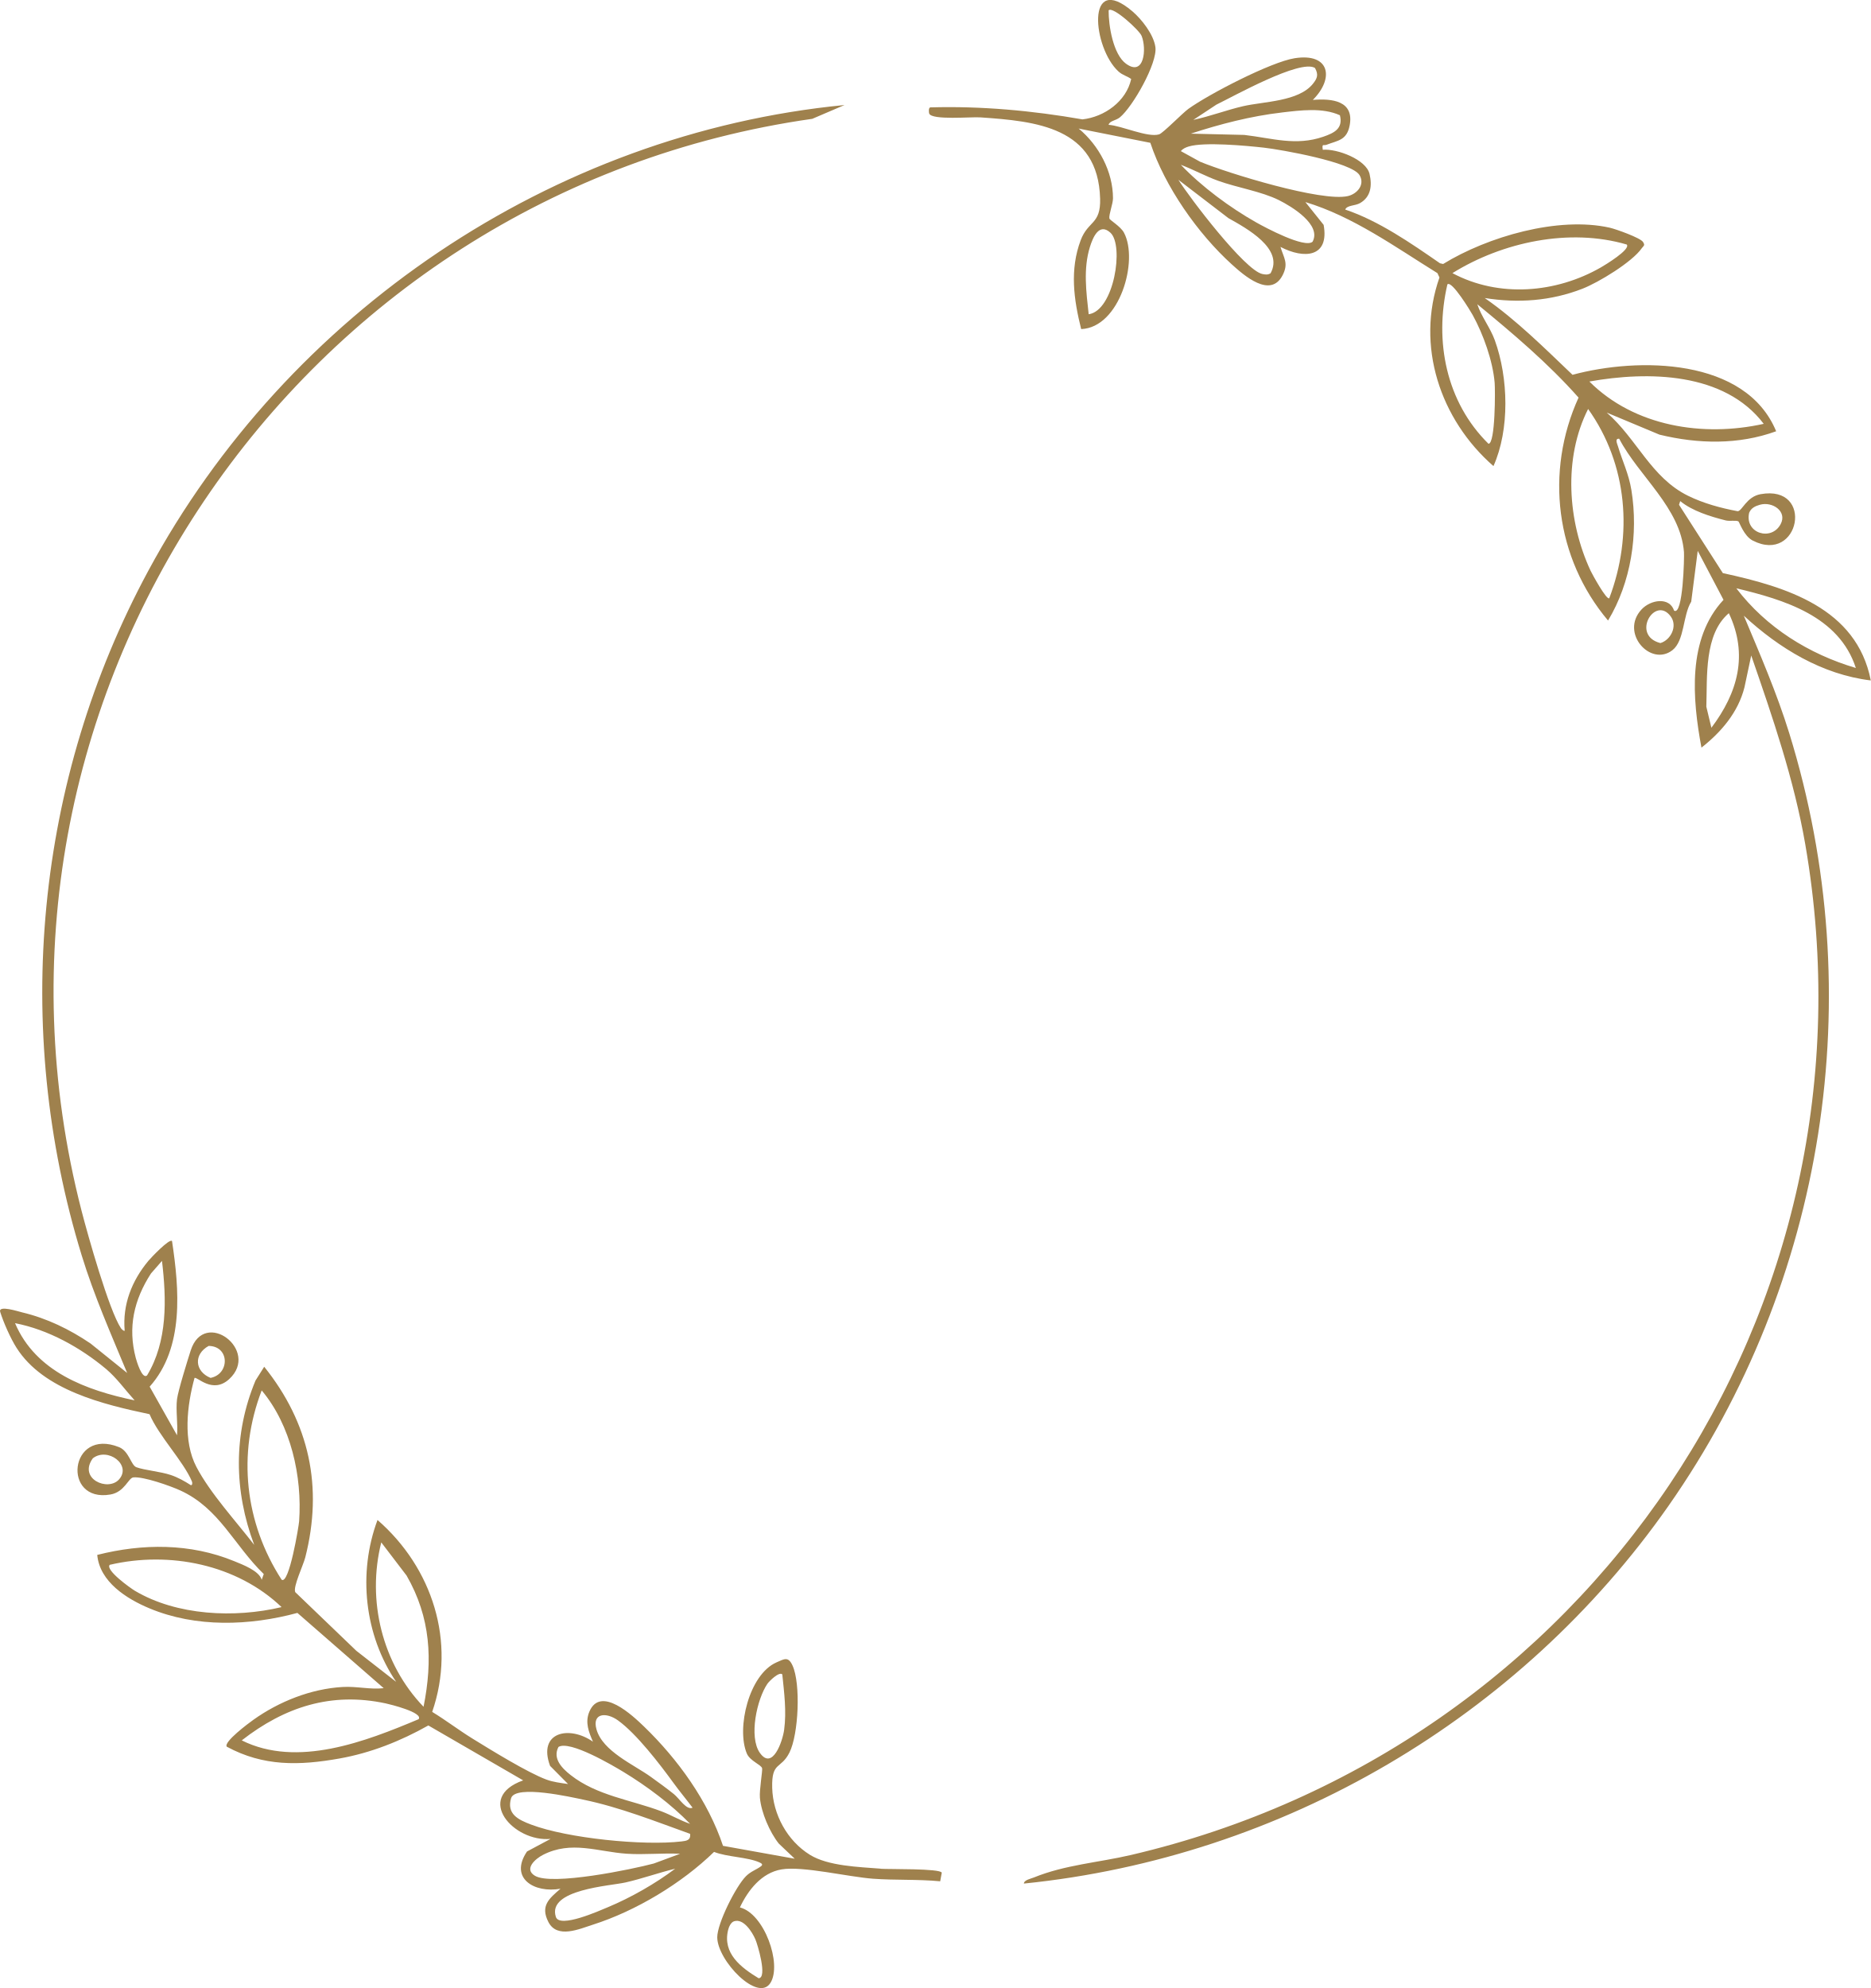
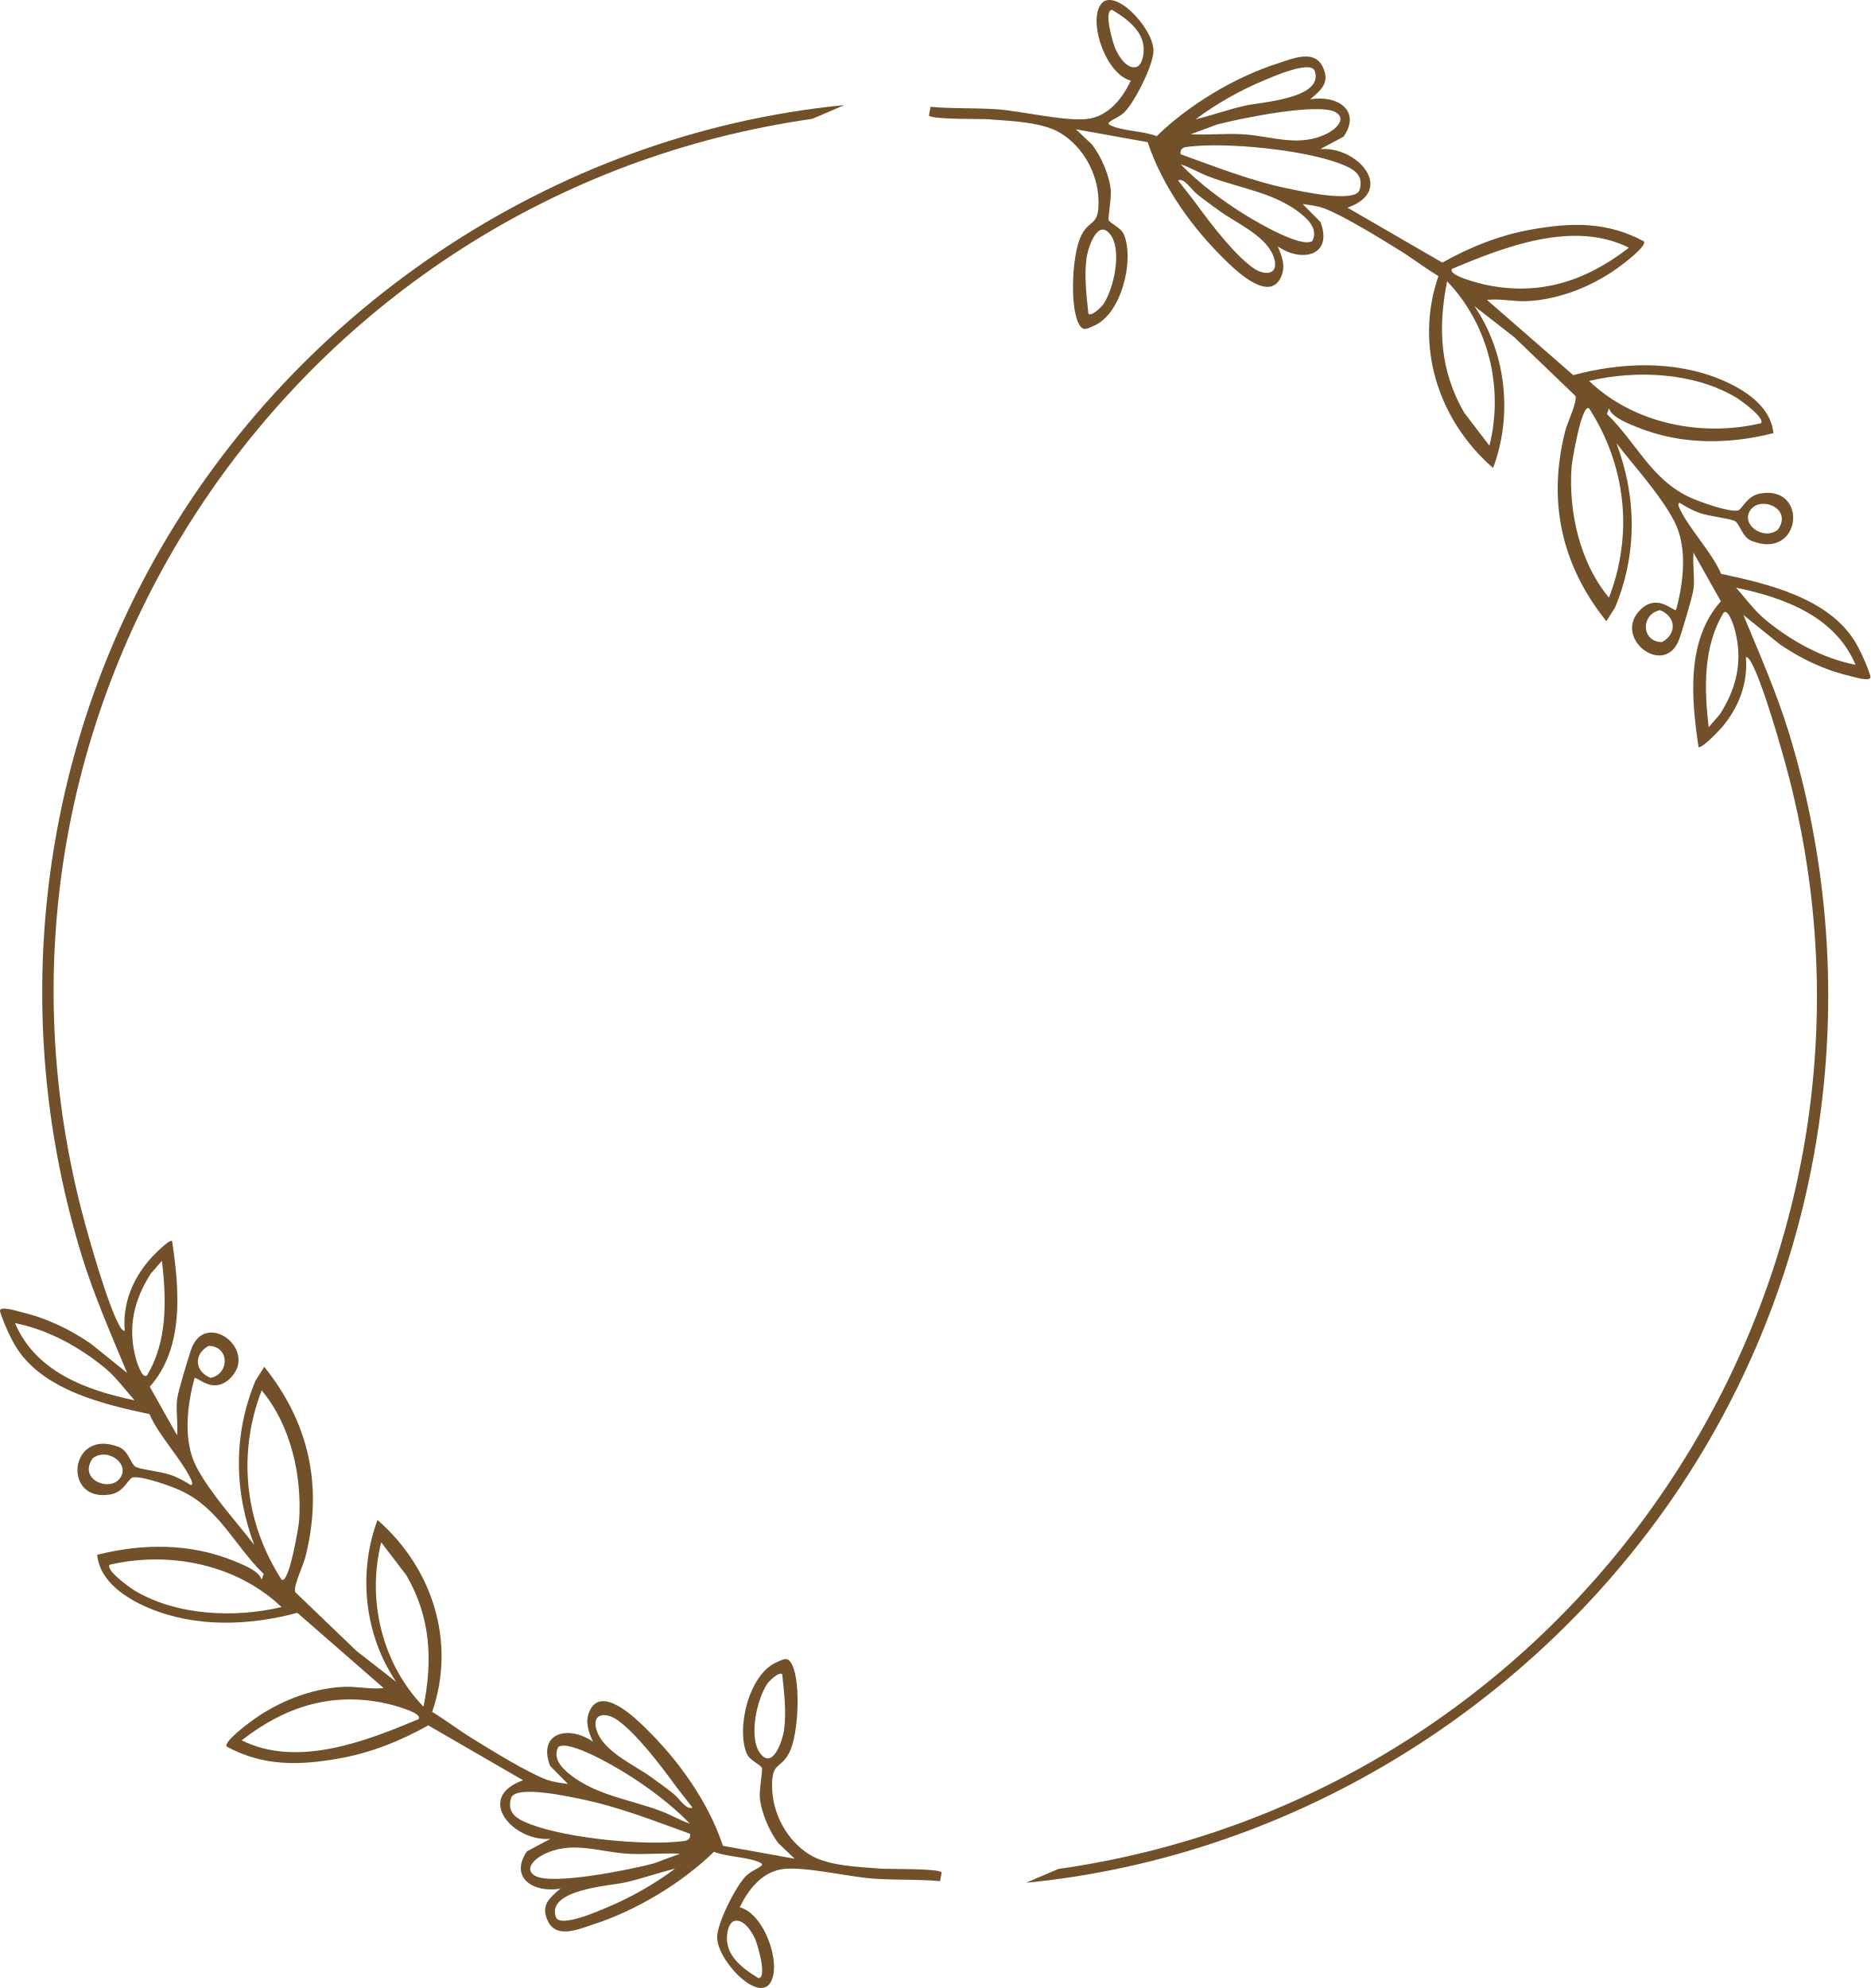
- <svg xmlns="http://www.w3.org/2000/svg" id="Capa_1" data-name="Capa 1" viewBox="0 0 747.26 794.02">
+ <svg xmlns="http://www.w3.org/2000/svg" id="Capa_2" data-name="Capa 2" viewBox="0 0 470.54 500.04">
  <defs>
    <style>
      .cls-1 {
-         fill: #9f814d;
+         fill: #725029;
      }
    </style>
  </defs>
-   <path class="cls-1" d="M351.78,746.36c-8.83-.7-20.98-1.03-28.28-5.54-9.05-5.6-14.78-16.12-15.06-26.74-.28-10.66,3.46-7.26,6.89-14.1,3.66-7.29,4.56-27.52,1.22-34.78-1.7-3.69-3.24-2.63-6.41-1.23-10.96,4.82-16.08,26.27-11.84,36.39,1.25,2.97,5.7,4.45,6.11,5.88.24.84-1.15,8.74-.88,11.78.52,5.89,3.88,13.71,7.54,18.32l6.37,6.05-28.65-5.15c-5.96-17.89-18.04-34.6-31.52-47.62-4.43-4.28-17.43-16.63-21.89-5.9-1.77,4.26-.18,8.11,1.46,11.92-9.54-6.64-22.15-3.84-17.12,9.67l7.18,7.24c-2.83-.41-5.97-.77-8.66-1.78-7.49-2.78-22.14-11.81-29.44-16.32-5.5-3.39-10.65-7.35-16.17-10.71,9.67-28,.05-57.62-21.84-76.65-7.91,21.16-5.26,45.96,7.47,64.67l-15.93-12.42-24.4-23.43c-.95-2.13,3.18-10.64,4.01-13.9,7.15-28.05,1.65-53.63-16.41-76.12l-3.47,5.5c-8.91,21.38-8.64,44.08-.52,65.65-7.34-9.54-17.52-20.54-23.08-31.13-5.45-10.38-3.77-24.59-.77-35.53,1-.73,7.2,6.56,13.86.44,12.44-11.45-9.91-28.47-15.39-11.4-1.25,3.91-5.02,16.02-5.45,19.41-.56,4.47.41,9.84,0,14.43l-10.93-19.42c13.89-15.55,11.82-38.93,8.93-58.17-1.05-1.1-8.51,6.79-9.46,7.94-6.59,7.92-10.36,17.44-9.45,27.87-.25.33-1.22-.58-1.5-.99-4.79-7.23-13.24-37.25-15.74-46.95C-19.88,279.75,118.23,76.8,324.45,47.46l12.88-5.51C220.42,53.32,114.72,125.12,59.23,227.98,14.12,311.56,4.71,410.38,32.62,501.38c4.94,16.11,11.73,31.48,18.17,46.99l-14.6-11.75c-8.31-5.65-17.5-10.11-27.35-12.45-1.46-.34-9.65-3.03-8.76-.19,1.31,4.2,4.15,10.63,6.54,14.37,10.74,16.9,34.69,22.6,53.11,26.49,3.7,8.73,13.52,18.77,16.93,26.85.25.58.18,1.68-.47,1.47-2.44-1.57-5.18-3.1-7.93-4.02-4.19-1.41-10.52-1.92-13.79-3.12-2.16-.79-2.91-6.41-6.91-8.02-19.92-8.01-22.95,22.3-3.46,18.92,5.74-1,7.14-6.65,9.18-6.84,4.03-.39,14.79,3.4,18.76,5.23,15.61,7.13,21.47,21.92,33.31,33.37l-.82,2.3c-1.01-3.59-7.57-6.04-10.98-7.44-17.53-7.2-36.56-7.1-54.71-2.5,1,10.78,11.74,17.55,20.92,21.37,18.54,7.73,39.92,6.96,59.03,1.8l34.47,30.06c-5.52.61-10.75-.81-16.4-.48-12.65.72-25.45,5.83-35.64,13.1-1.78,1.26-12.02,8.85-10.64,10.75,14.66,7.94,28.99,7.57,45,4.72,12.56-2.23,24.46-6.98,35.51-13.2l37.88,21.93c-19.62,6.97-3.74,24.76,10.94,23.38l-9.4,5.02c-7.25,10.71,2.93,16.75,13.38,14.88-4.52,3.88-8.18,6.82-4.84,13.3,3.48,6.76,12.3,2.81,17.73,1.07,17.21-5.48,35.55-16.53,48.43-29.08,5.14,2.06,13.66,2.07,18.28,4.26.77.37,1.36.8.47,1.48-1.82,1.37-4.04,2.01-5.98,3.95-4.05,4.03-11.51,18.9-11.49,24.42.04,9.32,16.34,26.24,21.28,18.16,4.62-7.54-2.49-27.63-12.23-30.09,3.22-6.86,8.63-13.84,16.63-15.19,8.37-1.43,26.8,3.02,36.6,3.73,8.82.64,17.92.17,26.77,1.02l.63-3.43c-.51-1.75-21.39-1.33-24.42-1.57l.03-.04ZM303.51,700.11c-4.47-6.37-1.21-21.4,3.02-27.61.67-.99,4.72-5,5.94-3.74.75,7.29,1.73,14.77.74,22.13-.62,4.62-4.68,16.36-9.69,9.22h0ZM83.34,537.57c8.46.1,8.46,11.28.76,12.77-6.33-2.59-6.84-9.42-.76-12.77M6.01,528.49c13.19,2.53,26.16,9.74,36.4,18.33,4.2,3.54,7.65,8.39,11.36,12.49-19.27-4.01-39.5-11.38-47.76-30.82M58.73,549.36c-2.02,1.7-4.22-5.96-4.49-6.94-3.26-12.28-.73-23.27,6.06-33.78l4.4-5.03c1.83,15.32,2.27,32.17-5.97,45.75M47.54,590.9c-4.42,4.94-16.41-.25-10.45-8.46,5.98-4.58,15.61,2.67,10.45,8.46M53.85,635.35c-1.72-1.02-11.89-8.28-10.02-10.35,23.8-5.56,50.75-.21,68.64,16.89-18.65,4.44-41.82,3.45-58.62-6.54M112.49,630.95c-14.72-22.79-17.74-50.15-7.96-75.61,11.66,13.9,16.22,34.33,14.95,52.27-.12,1.82-3.99,25.4-6.98,23.34h0ZM167.2,686.66c-21.24,8.94-48.47,19.51-70.64,8.46,17.15-13.36,35.77-19.45,57.55-14.76,1.56.33,15.11,3.63,13.09,6.3M169.18,681.7c-16.52-17.17-22.72-42.48-16.89-65.66l10.11,13.25c9.63,16.73,10.52,33.72,6.78,52.41M223.06,697.75c4.46-2.78,21.54,7.29,26.03,10.01,9.27,5.63,19.03,12.92,26.56,20.69-3.96-1.33-7.48-3.48-11.43-4.98-12.2-4.62-25.77-6.25-36.26-14.48-3.51-2.75-7.31-6.61-4.9-11.24M242.78,761.76c-3.46,1.44-19.23,8.52-20.75,3.87-3.6-10.99,21.68-12.37,27.79-13.76,6.71-1.52,13.19-3.88,19.86-5.49-7.92,5.97-17.73,11.56-26.9,15.38M261.14,744.3c-8.71,2.34-40.79,8.96-47.5,4.88-4.5-2.72.26-6.82,3.25-8.34,11.33-5.8,21.85-1.25,33.39-.45,7.02.48,14.34-.34,21.38.02l-10.52,3.89ZM272.22,735.48c-15.22,1.8-45.58-1.25-60.04-6.72-5.19-1.95-9.93-4.24-8.02-10.61,1.86-5.43,24.15-.34,28.92.66,14.72,3.08,28.52,8.6,42.58,13.64.27,2.59-1.43,2.79-3.43,3.03h0ZM269.15,716.56c-2.91-2.35-6.08-4.62-9.11-6.81-6.79-4.93-19.36-10.24-21.8-19.08-1.79-6.49,3.88-6.92,8.59-3.54,7.44,5.35,16.77,17.54,22.23,25.05,2.38,3.28,5.11,6.54,7.57,9.82-2.44,1.12-5.23-3.63-7.49-5.45h0ZM301.7,774.54c.87,1.96,4.94,15.46,1.31,15.58-7.07-4.29-14.41-9.89-12.21-19.16.3-1.28,1.09-3.17,2.42-3.6,3.79-1.21,7.2,4.27,8.48,7.18M696.53,245.91c14.09,13.02,31.26,23.51,50.72,25.86-5.67-28.95-33.84-37.38-59.1-42.87l-17.5-27.29.48-1.47c4.84,3.97,12.09,6.18,18.16,7.72,1.57.4,4.19-.16,5.08.39.41.26,2.16,5.84,5.75,7.67,18.75,9.58,24.79-22.47,3.09-18.54-5.63,1.02-7.34,6.76-9.14,6.8-6.67-1.23-13.73-3.16-19.83-6.17-14.78-7.28-20.34-22.66-32.45-33.21l21.05,8.8c15.43,3.75,31.55,4.12,46.61-1.35-12.17-29.4-55.11-29.64-81.34-22.55-11.23-10.69-22.28-21.77-35.07-30.67,13.24,2.12,26.44,1.21,39.06-3.72,6.41-2.5,19.79-10.61,23.65-16.14.71-1.03,1.48-1.06.5-2.55-1.07-1.64-10.83-5.12-13.25-5.67-20.61-4.64-48.81,3.58-66.57,14.49l-1.26-.29c-11.65-8.06-24.46-16.95-37.85-21.45.73-1.79,3.91-1.44,5.88-2.56,4.37-2.47,4.92-6.99,3.84-11.65-1.34-5.83-13.07-10.18-18.68-9.67-.4-2.74.3-1.52,1.48-1.99,4.41-1.72,8.1-1.7,9.25-7.71,1.9-9.89-7.05-10.85-14.71-10.21,8.64-8.62,6.86-18.86-7.23-16.66-9.49,1.49-34.28,14.33-42.46,20.22-2.41,1.74-10.15,9.73-11.72,10.2-4.62,1.37-14.97-3.49-20.17-3.81.41-1.63,2.9-1.68,4.48-2.96,5.19-4.23,15.11-21.75,14.22-28.1-.7-5.01-5.44-11.08-9.18-14.27-18.85-16.04-15.79,14.71-5.59,24,1.73,1.58,3.42,1.78,5.1,3.03-1.97,8.93-10.69,15.15-19.47,16.12-20.03-3.5-40.33-5.37-60.7-4.79-.86,0-.67,2.1-.5,2.49,1.15,2.69,16.57,1.25,20.38,1.5,22.26,1.52,47.12,3.86,47.88,32.5.28,10.36-4.81,8.73-7.76,16.56-4.43,11.78-2.77,23.67.19,35.5,15.39-.59,23.04-27.36,17.1-38.5-1.39-2.6-5.71-4.99-5.83-5.7-.26-1.56,1.44-5.81,1.44-8.03,0-10.66-5.66-21.21-13.71-27.86l28.63,5.69c5.76,17.43,18.92,36.22,32.54,48.56,4.76,4.32,15.42,13.77,20.29,4.33,2.47-4.81.48-6.84-.85-11.31,9.48,4.94,19.59,4.19,17.24-8.8l-7.29-9.11c19.08,5.75,35.9,17.96,52.75,28.39l.8,1.73c-9.58,27.31.27,56.73,21.57,75.33,6.53-14.61,6-35.19.54-50.27-1.85-5.1-5.3-9.27-7-14.38,14.17,11.64,28.31,23.59,40.45,37.29-13.48,29.64-9.2,64.17,11.78,89.05,9.18-15.2,12.17-34.54,9.33-52.1-1.03-6.42-3.62-11.62-5.37-17.51-.3-.99-1.38-3.19.51-2.99,7.85,15.03,24.47,27.53,25.86,45.28.15,1.86-.35,25.57-3.95,23.36-1.84-5.58-9.33-4.39-12.97-.51-8.8,9.39,3.62,23.09,12.31,16.3,4.88-3.82,4.11-13.85,7.5-19.37l2.6-20.29,10.3,19.56c-14.54,15.56-12.44,39.6-8.81,59.03,7.91-6.22,14.66-14.1,17.18-24.09l2.7-12.71c8.57,24.77,17.09,49.46,21.59,75.43,32.2,186.34-87.12,361.08-269.32,403.65-12.97,3.03-26.4,3.93-38.78,8.98-1.19.48-3.99,1.02-4.01,2.44,103.38-10.49,198.17-66.13,257.51-150.91,62.61-89.46,80.62-203.71,48.21-308.52-4.99-16.11-11.66-31.48-18.17-46.99v.02ZM698.66,204.82c.8-1.94,2.4-2.67,4.27-3.21,4.94-1.43,11.04,2.57,8.32,7.72-3.68,6.97-14.45,3.71-12.59-4.51M449.8,25.48c-5.19-3.75-7.03-15.27-6.98-21.35,1.59-1.79,12.22,7.86,13.17,10.2,2.08,5.14,1.06,16.39-6.18,11.15h-.01ZM443.54,92.95c5.52,5.07,1.44,31.16-8.69,32.56-.96-8.88-2.22-18.17.49-26.86,1.13-3.62,3.61-9.91,8.2-5.7M485.92,41.76c6.56-3.16,33.5-18.27,39.32-14.61,1.46,2.64.97,4.1-.84,6.34-5.73,7.11-19.6,7.01-27.89,8.93-6.74,1.56-13.13,4.04-19.88,5.47l9.28-6.13h.01ZM511.97,44.93c7.55-.87,16.26-2.06,23.23,1.11,1.33,5.3-2.27,7.06-6.61,8.56-11.02,3.8-20.41.59-31.57-.71l-21.38-.51c11.64-3.81,24.08-7.03,36.32-8.44h.01ZM507.49,109.14c-1.05.7-2.12.54-3.26.3-6.98-1.42-28.99-30.38-33.56-37.64l19.99,15.32c7.36,4.13,22.25,12.22,16.84,22.02h0ZM524.28,96.54c-3.13,2.77-18.92-5.68-22.45-7.67-10.5-5.91-21.87-14.33-30.17-23.05,5.08,1.92,9.85,4.57,14.97,6.41,7.6,2.73,17.18,4.22,24.16,7.68,5.24,2.6,17.15,9.86,13.49,16.63M479.35,64.59l-7.68-4.23c.8-1,1.95-1.49,3.14-1.85,6.17-1.88,22.95-.33,30.06.47,6.78.77,35.15,5.75,38.2,11.02,2.22,3.83-1.03,7.46-4.68,8.31-10.39,2.43-47.89-9.1-59.04-13.72M597.01,152.9c.23,2.6.32,24.38-2.47,24.34-16.9-16.63-21.7-40.96-16.41-63.65,1.71-1.79,9.32,10.8,10.12,12.26,4.24,7.73,8.01,18.22,8.76,27.05M580.13,109.1c19.97-12.42,46.72-18.15,69.62-11.44,1.79,1.92-8.91,8.34-10.27,9.12-17.95,10.33-40.81,12.21-59.34,2.31h0ZM704.48,169.28c-24.16,5.39-51.66,1.09-69.64-16.9,23.48-4.18,53.93-3.78,69.64,16.9M642.78,238.94c-1.09.84-6.79-9.58-7.44-10.95-9.18-19.64-10.97-45-1-64.64,15.8,22.12,18,50.4,8.45,75.59h-.01ZM663.21,256.85c-11.92-3.05-2.15-19.21,4.13-10.64,2.82,3.84.05,9.4-4.13,10.64M741.28,266.8c-18.83-5.59-35.79-16.17-47.75-31.83,19.04,4.55,41.05,11.1,47.75,31.83M683.58,290.67l-2.02-8.41c.41-11.97-.95-28.92,8.99-37.35,7.86,16.63,3.55,31.8-6.97,45.76" />
+   <g id="Capa_1-2" data-name="Capa 1">
+     <g id="logo-sheets">
+       <path class="cls-1" d="M221.49,470.03l.02-.02c-5.56-.44-13.21-.65-17.81-3.49-5.7-3.53-9.31-10.15-9.48-16.84-.18-6.71,2.18-4.57,4.34-8.88,2.3-4.59,2.87-17.33.77-21.9-1.07-2.32-2.04-1.66-4.04-.77-6.9,3.04-10.13,16.54-7.46,22.92.79,1.87,3.59,2.8,3.85,3.7.15.53-.72,5.5-.55,7.42.33,3.71,2.44,8.63,4.75,11.54l4.01,3.81-18.04-3.24c-3.75-11.27-11.36-21.79-19.85-29.99-2.79-2.7-10.98-10.47-13.78-3.72-1.11,2.68-.11,5.11.92,7.51-6.01-4.18-13.95-2.42-10.78,6.09l4.52,4.56c-1.78-.26-3.76-.48-5.45-1.12-4.72-1.75-13.94-7.44-18.54-10.28-3.46-2.13-6.71-4.63-10.18-6.74,6.09-17.63.03-36.28-13.75-48.27-4.98,13.32-3.31,28.94,4.7,40.72l-10.03-7.82-15.36-14.75c-.6-1.34,2-6.7,2.53-8.75,4.5-17.66,1.04-33.77-10.33-47.93l-2.19,3.46c-5.61,13.46-5.44,27.76-.33,41.34-4.62-6.01-11.03-12.93-14.53-19.6-3.43-6.54-2.37-15.48-.48-22.37.63-.46,4.53,4.13,8.73.28,7.83-7.21-6.24-17.93-9.69-7.18-.79,2.46-3.16,10.09-3.43,12.22-.35,2.81.26,6.2,0,9.09l-6.88-12.23c8.75-9.79,7.44-24.51,5.62-36.63-.66-.69-5.36,4.28-5.96,5-4.15,4.99-6.52,10.98-5.95,17.55-.16.21-.77-.37-.94-.62-3.02-4.55-8.34-23.46-9.91-29.56C-12.53,176.18,74.44,48.38,204.3,29.9l8.11-3.47c-73.62,7.16-140.18,52.37-175.12,117.14-28.41,52.63-34.33,114.86-16.76,172.16,3.11,10.14,7.39,19.82,11.44,29.59l-9.19-7.4c-5.23-3.56-11.02-6.37-17.22-7.84-.92-.21-6.08-1.91-5.52-.12.82,2.64,2.61,6.69,4.12,9.05,6.76,10.64,21.84,14.23,33.44,16.68,2.33,5.5,8.51,11.82,10.66,16.91.16.37.11,1.06-.3.93-1.54-.99-3.26-1.95-4.99-2.53-2.64-.89-6.62-1.21-8.68-1.96-1.36-.5-1.83-4.04-4.35-5.05-12.54-5.04-14.45,14.04-2.18,11.91,3.61-.63,4.5-4.19,5.78-4.31,2.54-.25,9.31,2.14,11.81,3.29,9.83,4.49,13.52,13.8,20.98,21.01l-.52,1.45c-.64-2.26-4.77-3.8-6.91-4.69-11.04-4.53-23.02-4.47-34.45-1.57.63,6.79,7.39,11.05,13.17,13.46,11.67,4.87,25.14,4.38,37.17,1.13l21.71,18.93c-3.48.38-6.77-.51-10.33-.3-7.97.45-16.03,3.67-22.44,8.25-1.12.79-7.57,5.57-6.7,6.77,9.23,5,18.26,4.77,28.34,2.97,7.91-1.4,15.4-4.4,22.36-8.31l23.85,13.81c-12.35,4.39-2.36,15.59,6.89,14.72l-5.92,3.16c-4.57,6.74,1.85,10.55,8.43,9.37-2.85,2.44-5.15,4.29-3.05,8.38,2.19,4.26,7.75,1.77,11.16.67,10.84-3.45,22.39-10.41,30.5-18.31,3.24,1.3,8.6,1.3,11.51,2.68.48.23.86.5.3.93-1.15.86-2.54,1.27-3.77,2.49-2.55,2.54-7.25,11.9-7.24,15.38.03,5.87,10.29,16.52,13.4,11.44,2.91-4.75-1.57-17.4-7.7-18.95,2.03-4.32,5.43-8.72,10.47-9.57,5.27-.9,16.88,1.9,23.05,2.35,5.55.4,11.28.11,16.86.64l.4-2.16c-.32-1.1-13.47-.84-15.38-.99ZM191.12,440.88h0c-2.81-4.01-.76-13.48,1.9-17.39.42-.62,2.97-3.15,3.74-2.36.47,4.59,1.09,9.3.47,13.94-.39,2.91-2.95,10.3-6.1,5.81ZM52.47,338.53c5.33.06,5.33,7.1.48,8.04-3.99-1.63-4.31-5.93-.48-8.04ZM3.78,332.81c8.31,1.59,16.47,6.13,22.92,11.54,2.64,2.23,4.82,5.28,7.15,7.87-12.13-2.53-24.87-7.17-30.07-19.41ZM36.97,345.95c-1.27,1.07-2.66-3.75-2.83-4.37-2.05-7.73-.46-14.65,3.82-21.27l2.77-3.17c1.15,9.65,1.43,20.26-3.76,28.81ZM29.93,372.11c-2.78,3.11-10.33-.16-6.58-5.33,3.77-2.88,9.83,1.68,6.58,5.33ZM33.9,400.1h0c-1.08-.64-7.49-5.21-6.31-6.52,14.99-3.5,31.96-.13,43.22,10.64-11.74,2.8-26.33,2.17-36.91-4.12ZM70.83,397.33h0c-9.27-14.35-11.17-31.58-5.01-47.61,7.34,8.75,10.21,21.62,9.41,32.91-.08,1.15-2.51,15.99-4.4,14.7ZM105.28,432.41c-13.38,5.63-30.52,12.29-44.48,5.33,10.8-8.41,22.52-12.25,36.24-9.29.98.21,9.51,2.29,8.24,3.97ZM106.53,429.29h0c-10.4-10.81-14.31-26.75-10.64-41.35l6.37,8.34c6.06,10.53,6.62,21.23,4.27,33ZM140.45,439.39h0c2.81-1.75,13.56,4.59,16.39,6.3,5.84,3.55,11.98,8.14,16.73,13.03-2.49-.84-4.71-2.19-7.2-3.14-7.68-2.91-16.23-3.94-22.83-9.12-2.21-1.73-4.6-4.16-3.09-7.08ZM152.87,479.7c-2.18.91-12.11,5.37-13.07,2.44-2.27-6.92,13.65-7.79,17.5-8.66,4.23-.96,8.31-2.44,12.51-3.46-4.99,3.76-11.16,7.28-16.94,9.68ZM164.43,468.71c-5.48,1.47-25.69,5.64-29.91,3.07-2.83-1.71.16-4.29,2.05-5.25,7.13-3.65,13.76-.79,21.03-.28,4.42.3,9.03-.21,13.46.01l-6.62,2.45ZM171.42,463.15h0c-9.58,1.13-28.7-.79-37.81-4.23-3.27-1.23-6.25-2.67-5.05-6.68,1.17-3.42,15.21-.21,18.21.42,9.27,1.94,17.96,5.42,26.81,8.59.17,1.63-.9,1.76-2.16,1.91ZM169.47,451.23h0c-1.83-1.47-3.83-2.9-5.74-4.28-4.28-3.1-12.19-6.45-13.73-12.01-1.13-4.09,2.44-4.36,5.41-2.23,4.68,3.37,10.56,11.05,14,15.77,1.5,2.07,3.22,4.12,4.77,6.18-1.54.71-3.29-2.29-4.72-3.43ZM189.97,487.75h0c.55,1.23,3.11,9.74.82,9.81-4.45-2.7-9.07-6.23-7.69-12.07.19-.81.69-2,1.52-2.27,2.39-.76,4.53,2.69,5.34,4.52Z" />
+       <path class="cls-1" d="M470.5,170.07c-.82-2.64-2.61-6.69-4.12-9.05-6.76-10.64-21.84-14.23-33.44-16.68-2.33-5.5-8.51-11.82-10.66-16.91-.16-.37-.11-1.06.3-.93,1.54.99,3.26,1.95,4.99,2.53,2.64.89,6.62,1.21,8.68,1.96,1.36.5,1.83,4.04,4.35,5.05,12.54,5.04,14.45-14.04,2.18-11.91-3.61.63-4.5,4.19-5.78,4.31-2.54.25-9.31-2.14-11.81-3.29-9.83-4.49-13.52-13.8-20.98-21.01l.52-1.45c.64,2.26,4.77,3.8,6.91,4.69,11.04,4.53,23.02,4.47,34.45,1.57-.63-6.79-7.39-11.05-13.17-13.46-11.67-4.87-25.14-4.38-37.17-1.13l-21.71-18.93c3.48-.38,6.77.51,10.33.3,7.97-.45,16.03-3.67,22.44-8.25,1.12-.79,7.57-5.57,6.7-6.77-9.23-5-18.26-4.77-28.34-2.97-7.91,1.4-15.4,4.4-22.36,8.31l-23.85-13.81c12.35-4.39,2.36-15.59-6.89-14.72l5.92-3.16c4.57-6.74-1.85-10.55-8.43-9.37,2.85-2.44,5.15-4.29,3.05-8.38-2.19-4.26-7.75-1.77-11.16-.67-10.84,3.45-22.39,10.41-30.5,18.31-3.24-1.3-8.6-1.3-11.51-2.68-.48-.23-.86-.5-.3-.93,1.15-.86,2.54-1.27,3.77-2.49,2.55-2.54,7.25-11.9,7.24-15.38-.03-5.87-10.29-16.52-13.4-11.44-2.91,4.75,1.57,17.4,7.7,18.95-2.03,4.32-5.43,8.72-10.47,9.57-5.27.9-16.88-1.9-23.05-2.35-5.55-.4-11.28-.11-16.86-.64l-.4,2.16c.32,1.1,13.47.84,15.38.99l-.02.02c5.56.44,13.21.65,17.81,3.49,5.7,3.53,9.31,10.15,9.48,16.84.18,6.71-2.18,4.57-4.34,8.88-2.3,4.59-2.87,17.33-.77,21.9,1.07,2.32,2.04,1.66,4.04.77,6.9-3.04,10.13-16.54,7.46-22.92-.79-1.87-3.59-2.8-3.85-3.7-.15-.53.72-5.5.55-7.42-.33-3.71-2.44-8.63-4.75-11.54l-4.01-3.81,18.04,3.24c3.75,11.27,11.36,21.79,19.85,29.99,2.79,2.7,10.98,10.47,13.78,3.72,1.11-2.68.11-5.11-.92-7.51,6.01,4.18,13.95,2.42,10.78-6.09l-4.52-4.56c1.78.26,3.76.48,5.45,1.12,4.72,1.75,13.94,7.44,18.54,10.28,3.46,2.13,6.71,4.63,10.18,6.74-6.09,17.63-.03,36.28,13.75,48.27,4.98-13.32,3.31-28.94-4.7-40.72l10.03,7.82,15.36,14.75c.6,1.34-2,6.7-2.53,8.75-4.5,17.66-1.04,33.77,10.33,47.93l2.19-3.46c5.61-13.46,5.44-27.76.33-41.34,4.62,6.01,11.03,12.93,14.53,19.6,3.43,6.54,2.37,15.48.48,22.37-.63.46-4.53-4.13-8.73-.28-7.83,7.21,6.24,17.93,9.69,7.18.79-2.46,3.16-10.09,3.43-12.22.35-2.81-.26-6.2,0-9.09l6.88,12.23c-8.75,9.79-7.44,24.51-5.62,36.63.66.69,5.36-4.28,5.96-5,4.15-4.99,6.52-10.98,5.95-17.55.16-.21.77.37.94.62,3.02,4.55,8.34,23.46,9.91,29.56,33.02,128.33-53.95,256.13-183.81,274.6l-8.11,3.47c73.62-7.16,140.18-52.37,175.12-117.14,28.41-52.63,34.33-114.86,16.76-172.16-3.11-10.14-7.39-19.82-11.44-29.59l9.19,7.4c5.23,3.56,11.02,6.37,17.22,7.84.92.21,6.08,1.91,5.52.12ZM440.61,127.93c2.78-3.11,10.33.16,6.58,5.33-3.77,2.88-9.83-1.68-6.58-5.33ZM280.57,12.29h0c-.55-1.23-3.11-9.74-.82-9.81,4.45,2.7,9.07,6.23,7.69,12.07-.19.81-.69,2-1.52,2.27-2.39.76-4.53-2.69-5.34-4.52ZM279.42,59.16h0c2.81,4.01.76,13.48-1.9,17.39-.42.62-2.97,3.15-3.74,2.36-.47-4.59-1.09-9.3-.47-13.94.39-2.91,2.95-10.3,6.1-5.81ZM317.67,20.34h0c2.18-.91,12.11-5.37,13.07-2.44,2.27,6.92-13.65,7.79-17.5,8.66-4.23.96-8.31,2.44-12.51,3.46,4.99-3.76,11.16-7.28,16.94-9.68ZM306.11,31.33c5.48-1.47,25.69-5.64,29.91-3.07,2.83,1.71-.16,4.29-2.05,5.25-7.13,3.65-13.76.79-21.03.28-4.42-.3-9.03.21-13.46-.01l6.62-2.45ZM315.12,67.33c-4.69-3.37-10.56-11.05-14-15.77-1.5-2.07-3.22-4.12-4.77-6.18,1.54-.71,3.29,2.29,4.72,3.43h0c1.83,1.47,3.83,2.9,5.74,4.28,4.28,3.1,12.19,6.45,13.73,12.01,1.13,4.09-2.44,4.36-5.41,2.23ZM330.09,60.64h0c-2.81,1.75-13.56-4.59-16.39-6.3-5.84-3.55-11.98-8.14-16.73-13.03,2.49.84,4.71,2.19,7.2,3.14,7.68,2.91,16.23,3.94,22.83,9.12,2.21,1.73,4.6,4.16,3.09,7.08ZM323.78,47.38c-9.27-1.94-17.96-5.42-26.81-8.59-.17-1.63.9-1.76,2.16-1.91h0c9.58-1.13,28.7.79,37.81,4.23,3.27,1.23,6.25,2.67,5.05,6.68-1.17,3.42-15.21.21-18.21-.42ZM374.65,112.1l-6.37-8.34c-6.06-10.53-6.62-21.23-4.27-33h0c10.4,10.81,14.31,26.75,10.64,41.35ZM365.26,67.63c13.37-5.63,30.52-12.29,44.48-5.33-10.8,8.41-22.52,12.25-36.24,9.29-.98-.21-9.51-2.29-8.24-3.97ZM436.64,99.94h0c1.08.64,7.49,5.21,6.31,6.52-14.99,3.5-31.96.13-43.22-10.64,11.74-2.8,26.33-2.17,36.91,4.12ZM404.73,150.32c-7.34-8.75-10.21-21.62-9.41-32.91.08-1.15,2.51-15.99,4.4-14.7h0c9.27,14.35,11.17,31.58,5.01,47.61ZM418.07,161.51c-5.33-.06-5.33-7.1-.48-8.04,3.99,1.63,4.31,5.93.48,8.04ZM432.58,179.73l-2.77,3.17c-1.15-9.65-1.43-20.26,3.76-28.81,1.27-1.07,2.66,3.75,2.83,4.37,2.05,7.73.46,14.65-3.82,21.27ZM443.84,155.68c-2.64-2.23-4.82-5.28-7.15-7.87,12.13,2.53,24.87,7.17,30.07,19.41-8.31-1.59-16.47-6.13-22.92-11.54Z" />
+     </g>
+   </g>
</svg>
